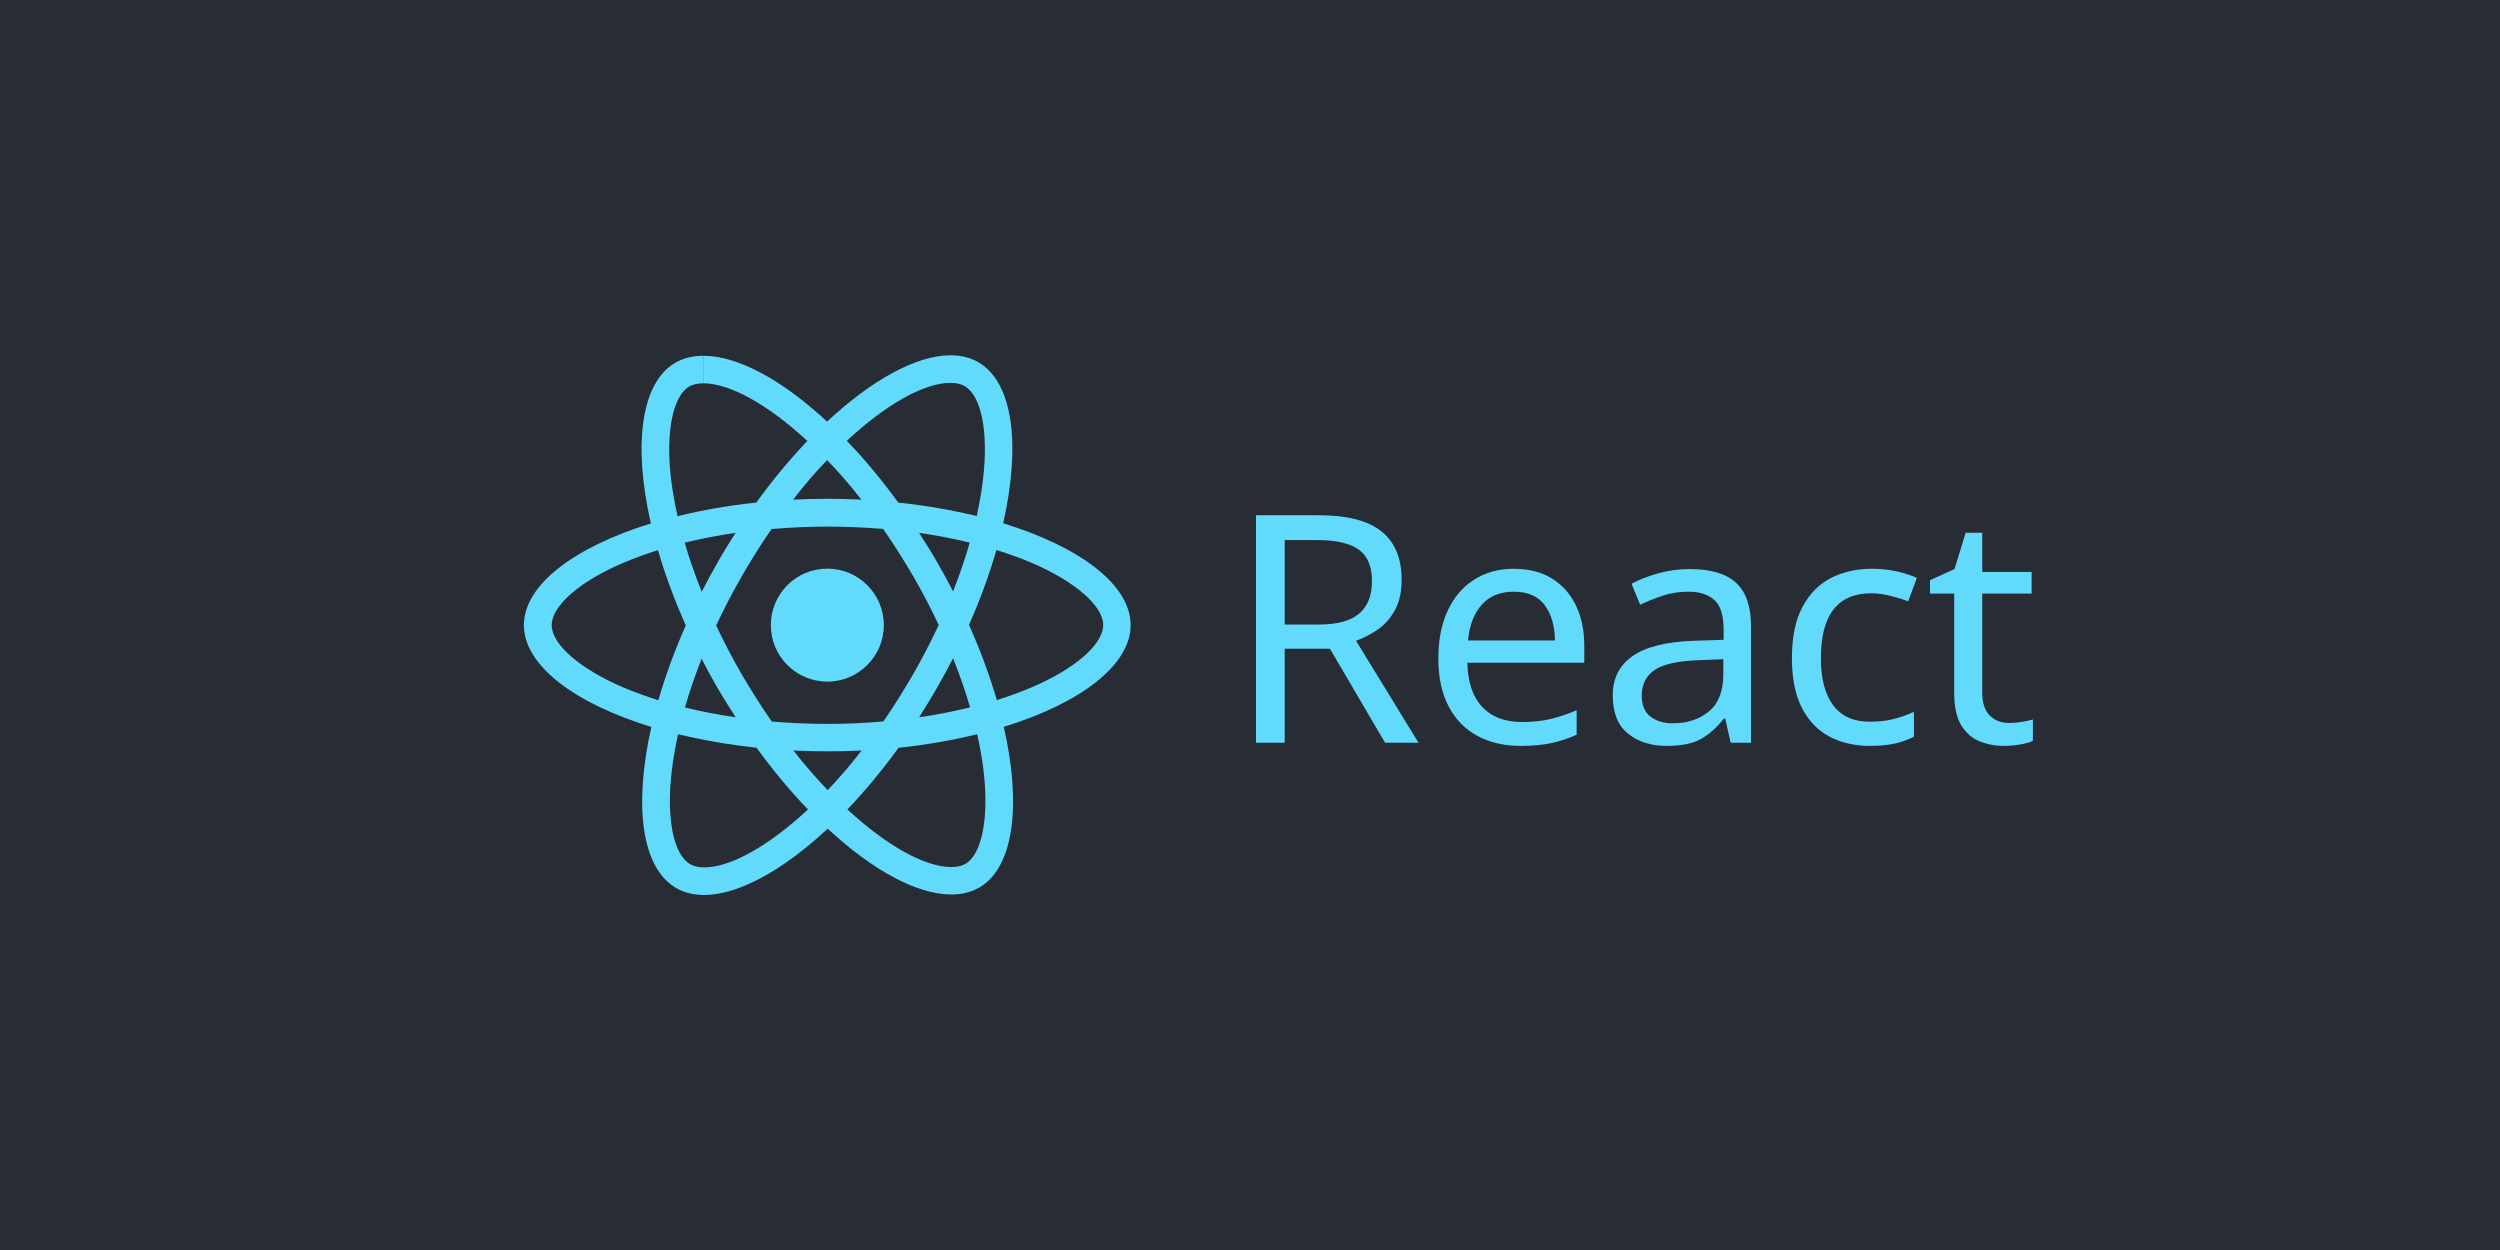
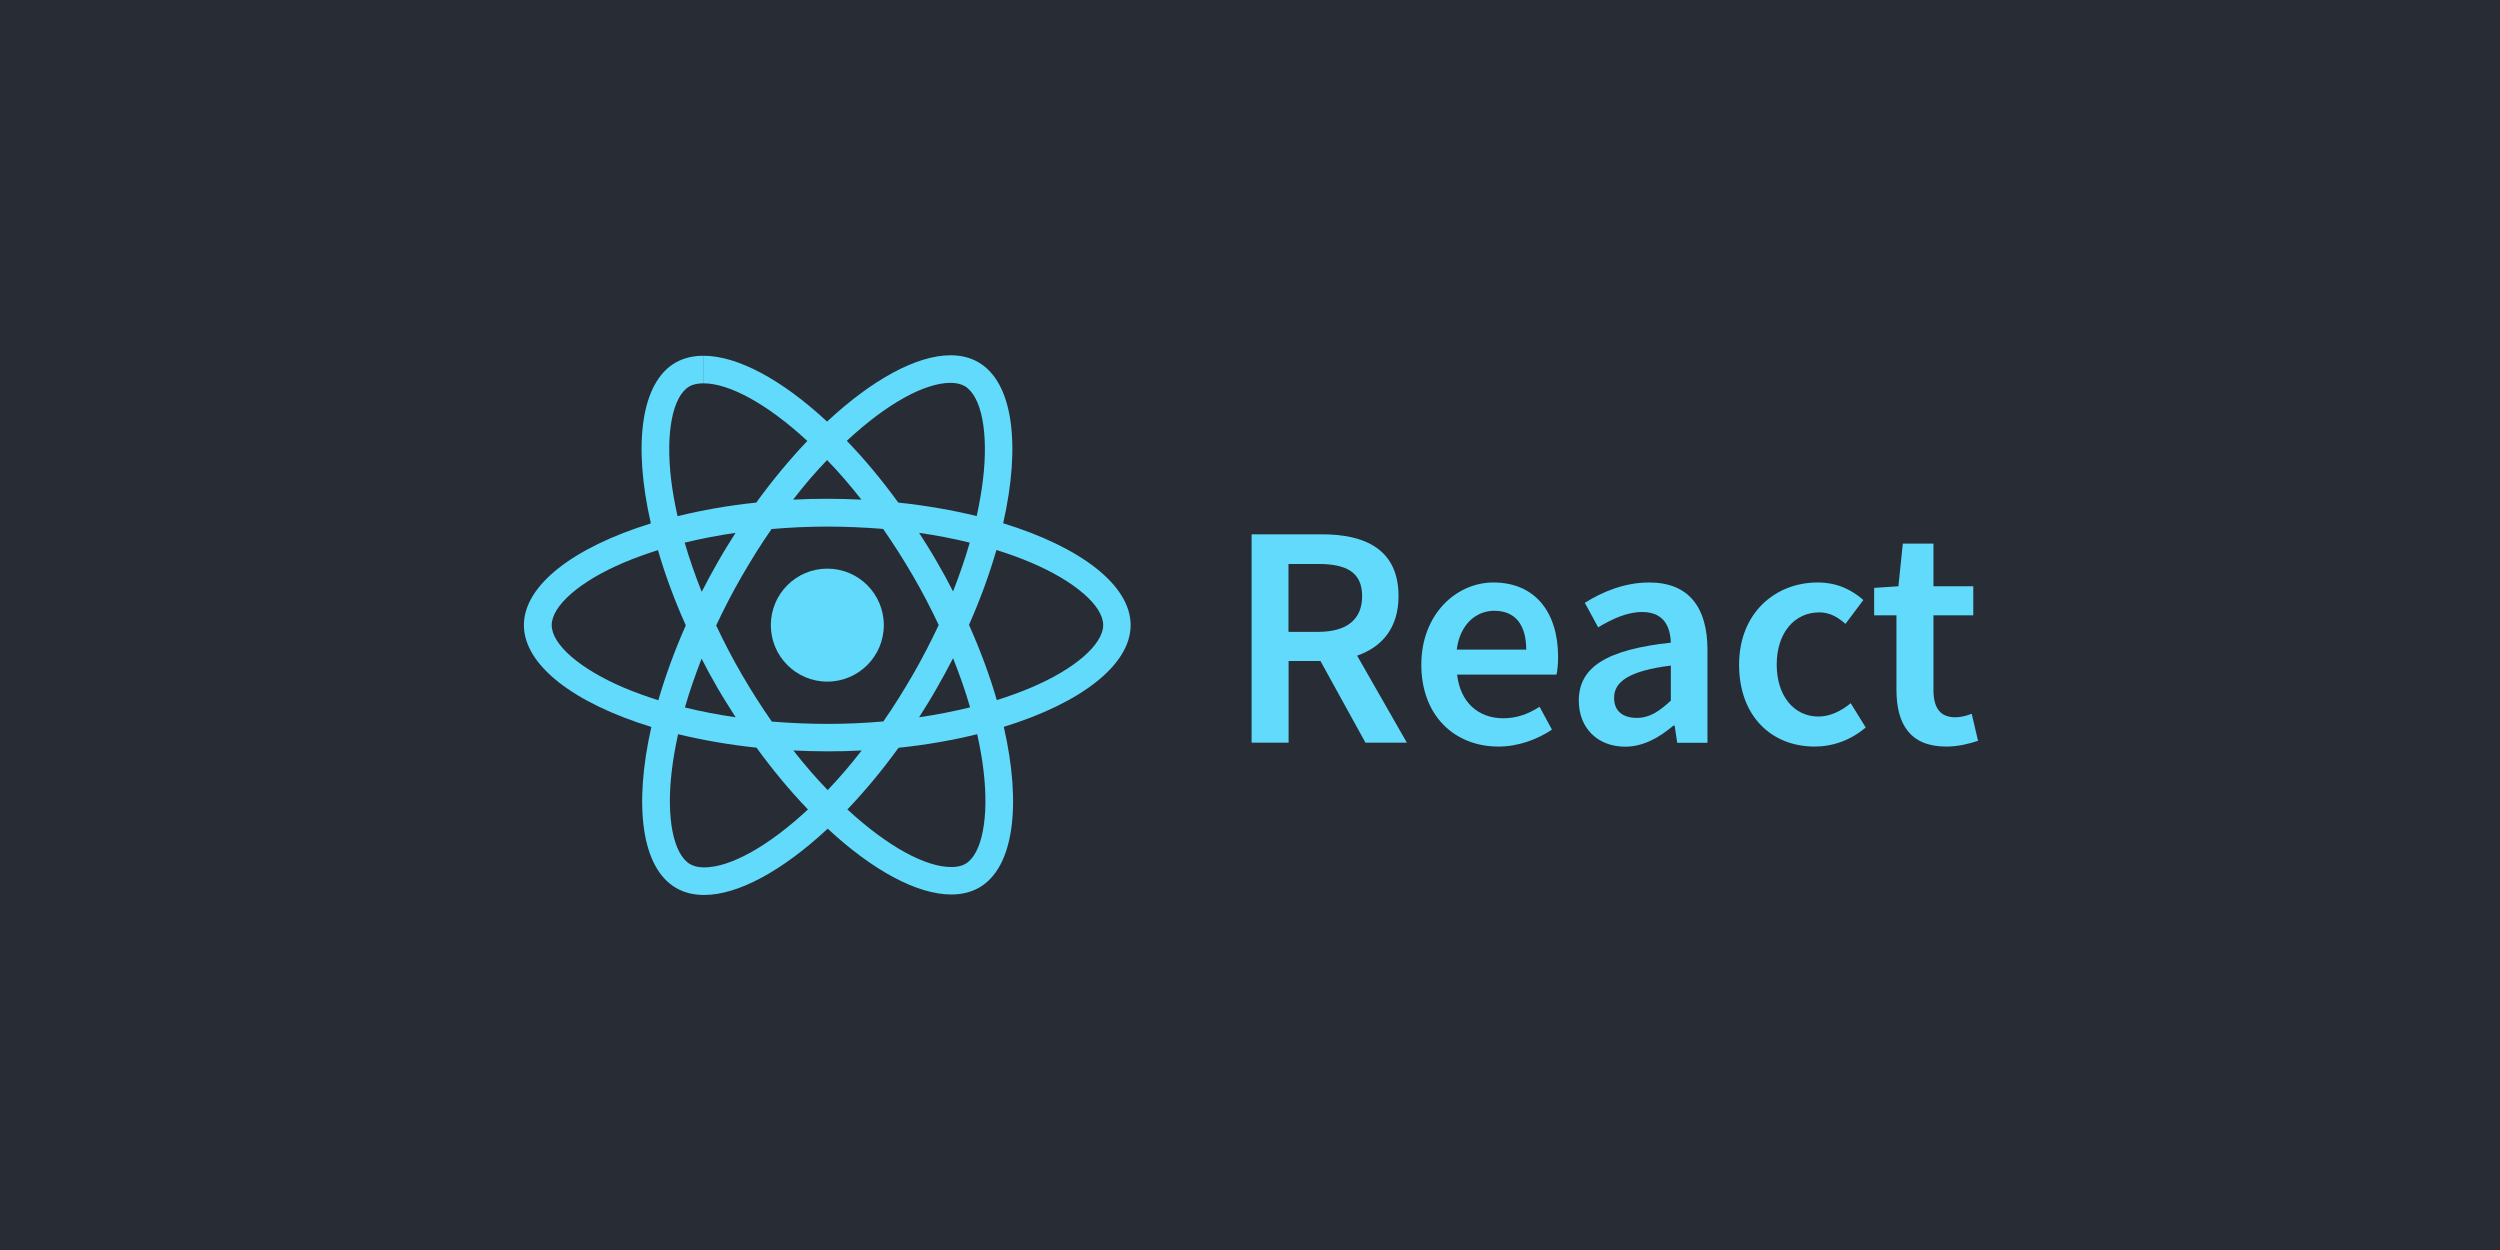
- <svg xmlns="http://www.w3.org/2000/svg" id="Layer_1" viewBox="0 0 2040 1020">
-   <style>.st1{fill:#61dafb}</style>
-   <path fill="#282c34" d="M0 0h2040v1020H0z" />
-   <path class="st1" d="M922.6 510.1c0-32.8-41.1-63.8-104-83.1 14.5-64.2 8.1-115.2-20.4-131.5-6.6-3.8-14.2-5.6-22.6-5.6v22.5c4.6 0 8.4.9 11.5 2.6 13.7 7.9 19.7 37.8 15 76.4-1.1 9.5-2.9 19.5-5.1 29.7-19.8-4.8-41.4-8.6-64-11-13.6-18.7-27.7-35.6-42-50.4 32.9-30.6 63.7-47.3 84.7-47.3v-22.5c-27.7 0-64 19.8-100.8 54.1-36.7-34.1-73-53.7-100.8-53.7v22.5c20.9 0 51.8 16.6 84.7 47-14.1 14.8-28.2 31.7-41.7 50.3-22.8 2.4-44.4 6.2-64.2 11.1-2.3-10.1-4-19.9-5.2-29.3-4.7-38.5 1.1-68.5 14.7-76.5 3-1.8 7-2.6 11.6-2.6v-22.5c-8.5 0-16.1 1.8-22.8 5.6-28.3 16.3-34.7 67.3-20.1 131.2-62.7 19.4-103.6 50.3-103.6 83 0 32.8 41.1 63.8 104 83.1-14.5 64.2-8.1 115.2 20.4 131.5 6.6 3.8 14.2 5.6 22.7 5.6 27.7 0 64-19.8 100.8-54.1 36.7 34.1 73 53.7 100.8 53.7 8.5 0 16.1-1.8 22.8-5.6 28.3-16.3 34.7-67.3 20.1-131.2 62.7-19.3 103.5-50.4 103.5-83zm-131.3-67.3c-3.7 13-8.4 26.4-13.6 39.8-4.1-8.1-8.5-16.1-13.2-24.2-4.6-8.1-9.6-15.9-14.5-23.6 14.3 2.1 28.1 4.7 41.3 8zm-46.2 107.4c-7.9 13.6-15.9 26.5-24.3 38.5-15 1.3-30.3 2-45.6 2-15.2 0-30.5-.7-45.4-1.9-8.4-12-16.5-24.8-24.4-38.3-7.7-13.2-14.6-26.6-21-40.1 6.3-13.5 13.3-27 20.9-40.2 7.9-13.6 15.9-26.5 24.3-38.5 15-1.3 30.3-2 45.6-2 15.2 0 30.5.7 45.4 1.9 8.4 12 16.5 24.8 24.4 38.3 7.7 13.2 14.6 26.6 21 40.1-6.4 13.5-13.3 27-20.9 40.2zm32.6-13.1c5.4 13.5 10.1 27 13.9 40.1-13.2 3.2-27.1 6-41.6 8.1 4.9-7.8 9.9-15.7 14.5-23.9 4.7-8.1 9-16.2 13.2-24.3zM675.4 644.7c-9.4-9.7-18.8-20.5-28-32.3 9.1.4 18.4.7 27.7.7 9.5 0 18.9-.2 28-.7-9.1 11.8-18.4 22.6-27.7 32.3zm-75.1-59.4c-14.3-2.1-28.1-4.7-41.4-8 3.7-13 8.4-26.4 13.6-39.8 4.1 8.1 8.5 16.1 13.2 24.2s9.7 15.9 14.6 23.6zm74.6-209.9c9.4 9.7 18.8 20.5 28 32.3-9.1-.4-18.4-.7-27.7-.7-9.5 0-18.9.2-28 .7 9-11.8 18.4-22.6 27.7-32.3zm-74.7 59.4c-4.9 7.8-9.9 15.7-14.5 23.9-4.6 8.1-9 16.1-13.1 24.2-5.4-13.5-10.1-27-13.9-40.1 13.2-3.2 27.1-5.9 41.5-8zM509 561.1c-35.7-15.2-58.8-35.2-58.8-51s23.1-35.9 58.8-51c8.7-3.7 18.2-7.1 27.9-10.2 5.7 19.8 13.3 40.3 22.7 61.4-9.3 21-16.7 41.5-22.4 61.1-10-3.2-19.5-6.6-28.2-10.3zm54.2 144.1c-13.7-7.9-19.7-37.8-15-76.4 1.1-9.5 2.9-19.5 5.1-29.7 19.8 4.8 41.4 8.6 64 11 13.6 18.7 27.7 35.6 42 50.4-32.9 30.6-63.7 47.3-84.7 47.3-4.5 0-8.3-.9-11.4-2.6zm239.3-76.8c4.7 38.5-1.1 68.5-14.7 76.5-3 1.8-7 2.6-11.6 2.6-20.9 0-51.8-16.6-84.7-47 14.1-14.8 28.2-31.7 41.7-50.3 22.8-2.4 44.4-6.2 64.2-11.1 2.2 10.1 4 19.9 5.1 29.3zm38.8-67.3c-8.7 3.7-18.2 7.1-27.9 10.2-5.7-19.8-13.3-40.3-22.7-61.4 9.3-21 16.7-41.5 22.4-61.1 10 3.1 19.5 6.6 28.3 10.3 35.7 15.2 58.8 35.2 58.8 51-.1 15.8-23.2 35.9-58.9 51z" />
+ <svg xmlns="http://www.w3.org/2000/svg" version="1.1" id="Layer_1" x="0px" y="0px" viewBox="0 0 2040 1020" style="enable-background:new 0 0 2040 1020;" xml:space="preserve">
+   <style type="text/css">
+ 	.st0{fill:#282C34;}
+ 	.st1{fill:#61DAFB;}
+ 	.st2{enable-background:new    ;}
+ </style>
+   <path class="st0" d="M0,0h2040v1020H0V0z" />
+   <path class="st1" d="M922.6,510.1c0-32.8-41.1-63.8-104-83.1c14.5-64.2,8.1-115.2-20.4-131.5c-6.6-3.8-14.2-5.6-22.6-5.6v22.5  c4.6,0,8.4,0.9,11.5,2.6c13.7,7.9,19.7,37.8,15,76.4c-1.1,9.5-2.9,19.5-5.1,29.7c-19.8-4.8-41.4-8.6-64-11  c-13.6-18.7-27.7-35.6-42-50.4c32.9-30.6,63.7-47.3,84.7-47.3v-22.5c-27.7,0-64,19.8-100.8,54.1c-36.7-34.1-73-53.7-100.8-53.7v22.5  c20.9,0,51.8,16.6,84.7,47c-14.1,14.8-28.2,31.7-41.7,50.3c-22.8,2.4-44.4,6.2-64.2,11.1c-2.3-10.1-4-19.9-5.2-29.3  c-4.7-38.5,1.1-68.5,14.7-76.5c3-1.8,7-2.6,11.6-2.6v-22.5c-8.5,0-16.1,1.8-22.8,5.6c-28.3,16.3-34.7,67.3-20.1,131.2  c-62.7,19.4-103.6,50.3-103.6,83c0,32.8,41.1,63.8,104,83.1c-14.5,64.2-8.1,115.2,20.4,131.5c6.6,3.8,14.2,5.6,22.7,5.6  c27.7,0,64-19.8,100.8-54.1c36.7,34.1,73,53.7,100.8,53.7c8.5,0,16.1-1.8,22.8-5.6c28.3-16.3,34.7-67.3,20.1-131.2  C881.8,573.8,922.6,542.7,922.6,510.1L922.6,510.1z M791.3,442.8c-3.7,13-8.4,26.4-13.6,39.8c-4.1-8.1-8.5-16.1-13.2-24.2  c-4.6-8.1-9.6-15.9-14.5-23.6C764.3,436.9,778.1,439.5,791.3,442.8L791.3,442.8z M745.1,550.2c-7.9,13.6-15.9,26.5-24.3,38.5  c-15,1.3-30.3,2-45.6,2c-15.2,0-30.5-0.7-45.4-1.9c-8.4-12-16.5-24.8-24.4-38.3c-7.7-13.2-14.6-26.6-21-40.1  c6.3-13.5,13.3-27,20.9-40.2c7.9-13.6,15.9-26.5,24.3-38.5c15-1.3,30.3-2,45.6-2c15.2,0,30.5,0.7,45.4,1.9  c8.4,12,16.5,24.8,24.4,38.3c7.7,13.2,14.6,26.6,21,40.1C759.6,523.5,752.7,537,745.1,550.2L745.1,550.2z M777.7,537.1  c5.4,13.5,10.1,27,13.9,40.1c-13.2,3.2-27.1,6-41.6,8.1c4.9-7.8,9.9-15.7,14.5-23.9C769.2,553.3,773.5,545.2,777.7,537.1  L777.7,537.1z M675.4,644.7c-9.4-9.7-18.8-20.5-28-32.3c9.1,0.4,18.4,0.7,27.7,0.7c9.5,0,18.9-0.2,28-0.7  C694,624.2,684.7,635,675.4,644.7z M600.3,585.3c-14.3-2.1-28.1-4.7-41.4-8c3.7-13,8.4-26.4,13.6-39.8c4.1,8.1,8.5,16.1,13.2,24.2  S595.4,577.6,600.3,585.3L600.3,585.3z M674.9,375.4c9.4,9.7,18.8,20.5,28,32.3c-9.1-0.4-18.4-0.7-27.7-0.7c-9.5,0-18.9,0.2-28,0.7  C656.2,395.9,665.6,385.1,674.9,375.4z M600.2,434.8c-4.9,7.8-9.9,15.7-14.5,23.9c-4.6,8.1-9,16.1-13.1,24.2  c-5.4-13.5-10.1-27-13.9-40.1C571.9,439.6,585.8,436.9,600.2,434.8z M509,561.1c-35.7-15.2-58.8-35.2-58.8-51s23.1-35.9,58.8-51  c8.7-3.7,18.2-7.1,27.9-10.2c5.7,19.8,13.3,40.3,22.7,61.4c-9.3,21-16.7,41.5-22.4,61.1C527.2,568.2,517.7,564.8,509,561.1z   M563.2,705.2c-13.7-7.9-19.7-37.8-15-76.4c1.1-9.5,2.9-19.5,5.1-29.7c19.8,4.8,41.4,8.6,64,11c13.6,18.7,27.7,35.6,42,50.4  c-32.9,30.6-63.7,47.3-84.7,47.3C570.1,707.8,566.3,706.9,563.2,705.2L563.2,705.2z M802.5,628.4c4.7,38.5-1.1,68.5-14.7,76.5  c-3,1.8-7,2.6-11.6,2.6c-20.9,0-51.8-16.6-84.7-47c14.1-14.8,28.2-31.7,41.7-50.3c22.8-2.4,44.4-6.2,64.2-11.1  C799.6,609.2,801.4,619,802.5,628.4z M841.3,561.1c-8.7,3.7-18.2,7.1-27.9,10.2c-5.7-19.8-13.3-40.3-22.7-61.4  c9.3-21,16.7-41.5,22.4-61.1c10,3.1,19.5,6.6,28.3,10.3c35.7,15.2,58.8,35.2,58.8,51C900.1,525.9,877,546,841.3,561.1L841.3,561.1z" />
  <circle class="st1" cx="675.1" cy="510.1" r="46.1" />
-   <text transform="translate(999.681 606.065)" class="st1" letter-spacing="-2" font-size="260" font-family="SourceSansPro-Semibold">React</text>
+   <g class="st2">
+     <path class="st1" d="M1021.3,436h57.5c35.4,0,62.4,12.5,62.4,50.4c0,26-13.5,41.6-33.8,48.6l40.6,71h-33.8l-36.7-66.6h-26v66.6   h-30.2V436z M1075.6,515.6c23.1,0,35.9-9.9,35.9-29.1c0-19.5-12.7-26.3-35.9-26.3h-24.2v55.4H1075.6z" />
+     <path class="st1" d="M1159.8,542.4c0-41.6,28.9-67.1,58.8-67.1c34.6,0,52.8,25,52.8,60.6c0,5.7-0.5,11.4-1.3,14.6H1189   c2.6,22.6,17.2,35.6,37.7,35.6c10.9,0,20.3-3.4,29.6-9.4l10.1,18.7c-12.2,8.1-27.6,13.8-43.7,13.8   C1187.4,609.2,1159.8,584.5,1159.8,542.4z M1245.4,530.1c0-19.8-8.6-31.7-26-31.7c-15.1,0-28.1,11.2-30.7,31.7H1245.4z" />
+     <path class="st1" d="M1288.3,571.7c0-27.3,22.6-41.6,75.1-47.3c-0.5-13.5-6-25-23.4-25c-12.5,0-24.4,5.7-35.9,12.5l-10.9-20   c14-8.8,32.2-16.6,52.5-16.6c31.7,0,47.6,19.5,47.6,55.1v75.7h-24.7l-2.1-14h-1c-11.4,9.6-24.4,17.2-39.5,17.2   C1303.6,609.2,1288.3,594.1,1288.3,571.7z M1363.4,571.7v-28.6c-34.8,4.4-46.3,13.5-46.3,26.3c0,11.4,7.8,16.4,18.5,16.4   C1346,585.8,1353.8,580.6,1363.4,571.7z" />
+     <path class="st1" d="M1419.1,542.4c0-42.6,29.9-67.1,64-67.1c16.4,0,28.1,6.2,37.4,14.3l-14.6,19.5c-6.8-6-13.3-9.4-21.3-9.4   c-20.5,0-34.8,16.9-34.8,42.6c0,25.5,14,42.4,34.1,42.4c9.9,0,19-4.9,26.3-10.9l12.2,19.8c-12,10.4-27,15.6-41.6,15.6   C1445.8,609.2,1419.1,584.7,1419.1,542.4z" />
+     <path class="st1" d="M1547.5,562.9v-60.8h-18.2v-22.4l19.8-1.3l3.6-34.8h25v34.8h32.5v23.7h-32.5v60.8c0,15.1,5.7,22.4,17.9,22.4   c4.4,0,9.6-1.3,13.3-2.9l5.2,22.1c-7,2.3-15.9,4.7-26,4.7C1558.4,609.2,1547.5,590.5,1547.5,562.9z" />
+   </g>
</svg>
